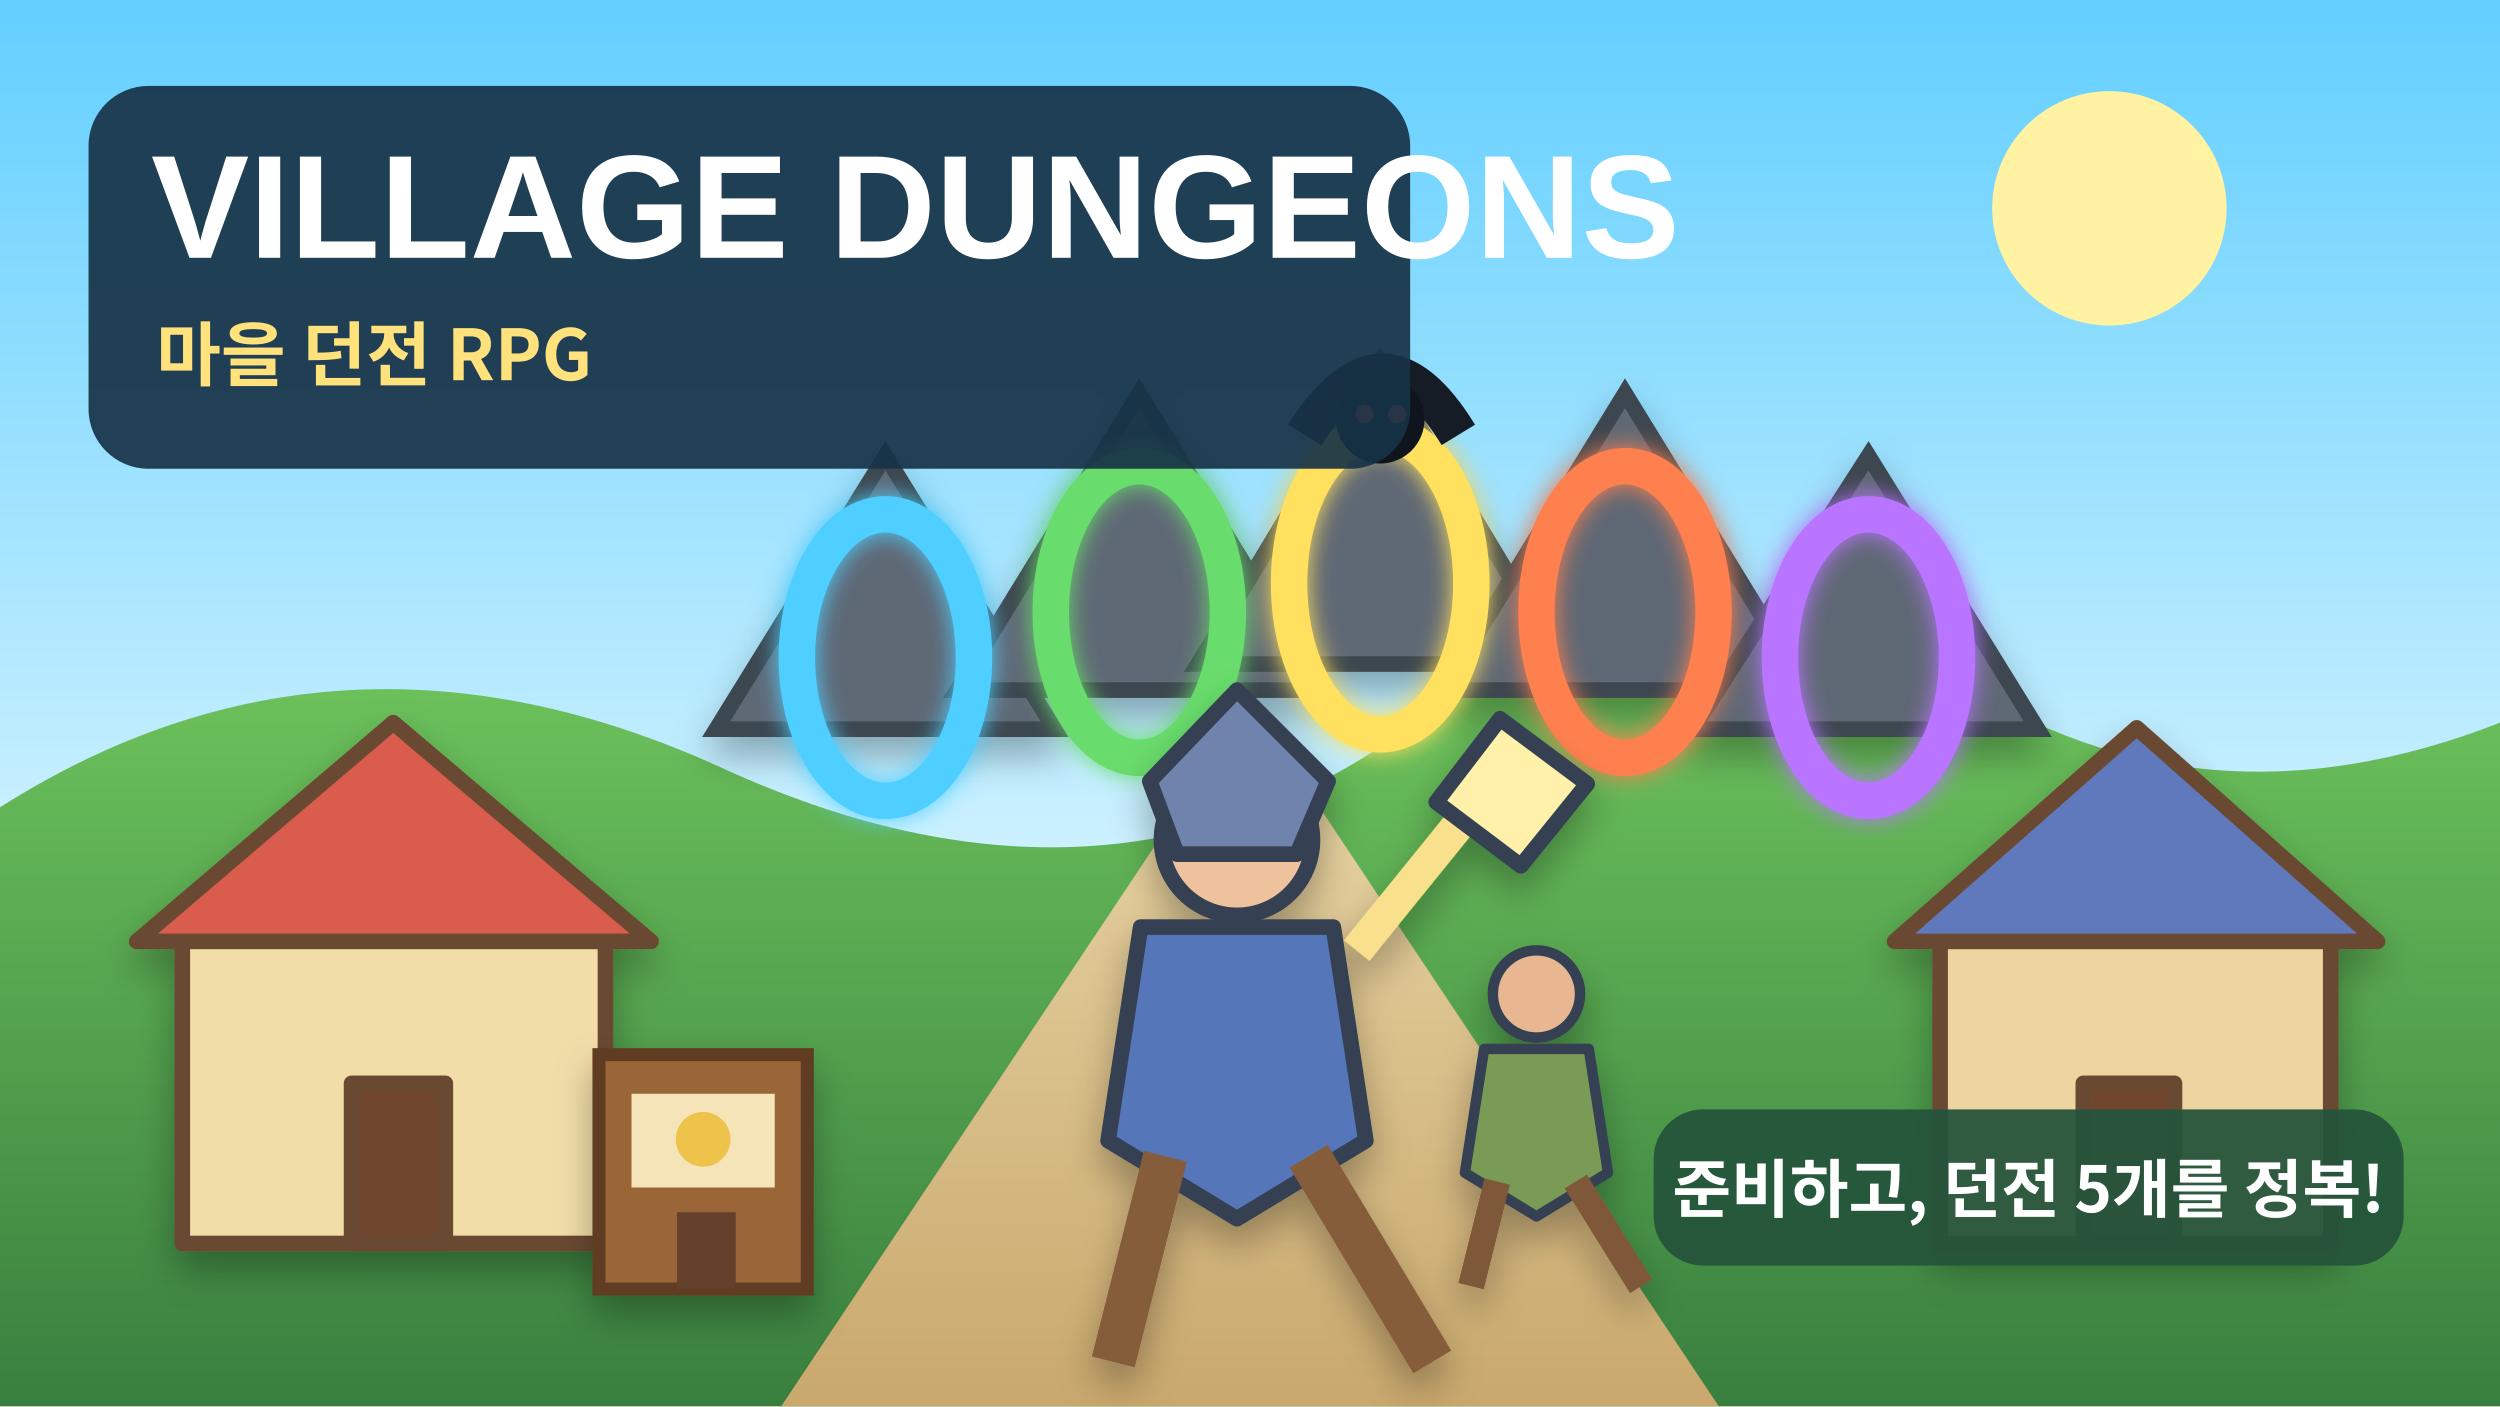
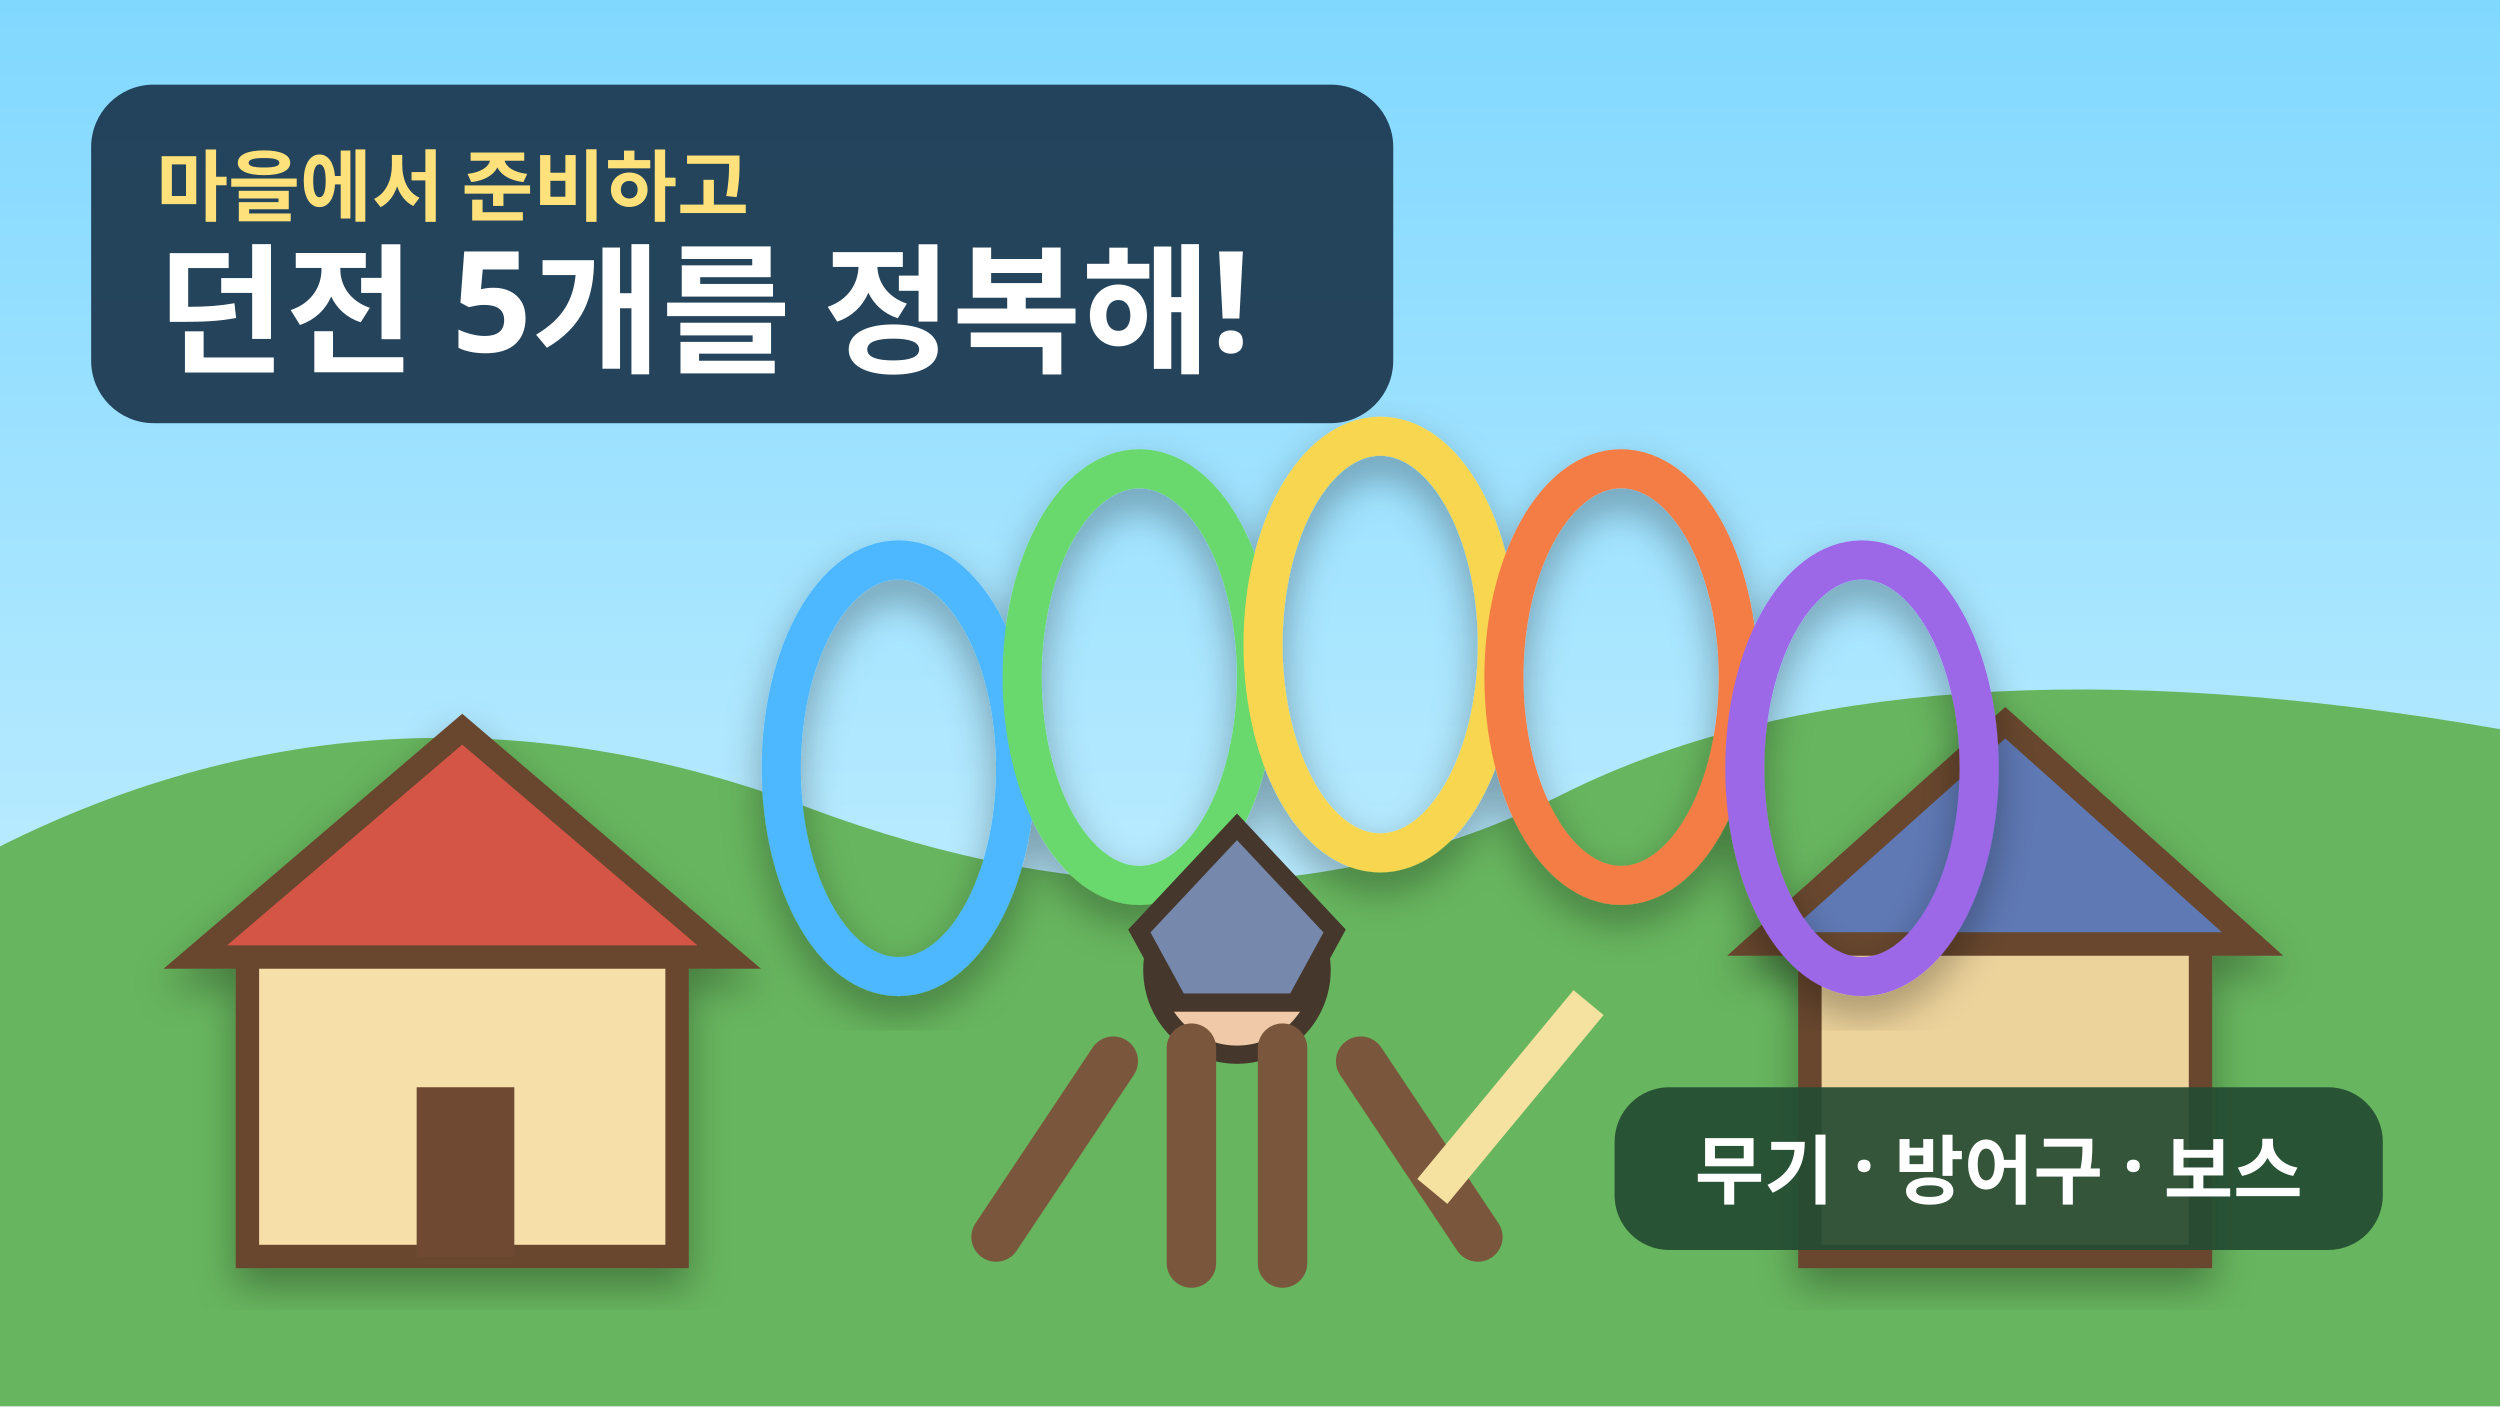
<svg xmlns="http://www.w3.org/2000/svg" viewBox="0 0 1920 1080" role="img" aria-labelledby="t d">
  <defs>
    <linearGradient id="sky" x2="0" y2="1">
-       <stop stop-color="#63cfff" />
-       <stop offset=".68" stop-color="#d9f5ff" />
-       <stop offset="1" stop-color="#ffe6a8" />
+       <stop stop-color="#81d8ff" />
+       <stop offset="1" stop-color="#d9f6ff" />
    </linearGradient>
-     <linearGradient id="hill" x2="0" y2="1">
-       <stop stop-color="#71c85e" />
-       <stop offset="1" stop-color="#397f3f" />
-     </linearGradient>
-     <linearGradient id="road" x2="0" y2="1">
-       <stop stop-color="#ead8a8" />
-       <stop offset="1" stop-color="#c9a86d" />
-     </linearGradient>
-     <filter id="s" x="-30%" y="-30%" width="160%" height="180%">
-       <feDropShadow dx="0" dy="15" stdDeviation="14" flood-opacity=".3" />
-     </filter>
-     <filter id="gl">
-       <feGaussianBlur stdDeviation="9" result="b" />
-       <feMerge>
-         <feMergeNode in="b" />
-         <feMergeNode in="SourceGraphic" />
-       </feMerge>
+     <filter id="s">
+       <feDropShadow dx="0" dy="14" stdDeviation="15" flood-opacity=".32" />
    </filter>
  </defs>
  <rect width="1920" height="1080" fill="url(#sky)" />
-   <circle cx="1620" cy="160" r="90" fill="#fff3a3" />
-   <path d="M0 620Q260 455 555 590T1080 560T1500 520T1920 555V1080H0Z" fill="url(#hill)" />
-   <path d="M960 540 1320 1080H600Z" fill="url(#road)" />
-   <g fill="#5f6874" stroke="#3e4650" stroke-width="12" filter="url(#s)">
-     <path d="M550 560 680 350l130 210z" />
-     <path d="M735 530 875 302l140 228z" />
-     <path d="M920 510 1060 278l140 232z" />
-     <path d="M1108 530 1248 302l140 228z" />
-     <path d="M1300 560 1435 350l130 210z" />
+   <path d="M0 650 Q300 500 620 620T1200 610T1920 560V1080H0Z" fill="#67b55e" />
+   <g filter="url(#s)">
+     <path d="M190 730h330v235H190z" fill="#f7dfaa" stroke="#68462f" stroke-width="18" />
+     <path d="M150 735 355 560l205 175z" fill="#d45545" stroke="#68462f" stroke-width="18" />
+     <rect x="320" y="835" width="75" height="130" fill="#704a32" />
+     <path d="M1390 720h300v245h-300z" fill="#ecd29b" stroke="#68462f" stroke-width="18" />
+     <path d="m1350 725 190-170 190 170z" fill="#5f79b5" stroke="#68462f" stroke-width="18" />
  </g>
-   <g fill="none" stroke-width="28" filter="url(#gl)">
-     <ellipse cx="680" cy="505" rx="68" ry="110" stroke="#4fcfff" />
-     <ellipse cx="875" cy="470" rx="68" ry="112" stroke="#67dc6c" />
-     <ellipse cx="1060" cy="448" rx="70" ry="116" stroke="#ffe15f" />
-     <ellipse cx="1248" cy="470" rx="68" ry="112" stroke="#ff804f" />
-     <ellipse cx="1435" cy="505" rx="68" ry="110" stroke="#b975ff" />
+   <g fill="none" stroke-width="30" filter="url(#s)">
+     <ellipse cx="690" cy="590" rx="90" ry="160" stroke="#4db7ff" />
+     <ellipse cx="875" cy="520" rx="90" ry="160" stroke="#69d96d" />
+     <ellipse cx="1060" cy="495" rx="90" ry="160" stroke="#f8d64f" />
+     <ellipse cx="1245" cy="520" rx="90" ry="160" stroke="#f47d45" />
+     <ellipse cx="1430" cy="590" rx="90" ry="160" stroke="#9c68e8" />
  </g>
-   <g filter="url(#s)" stroke="#6b4a30" stroke-width="12" stroke-linejoin="round">
-     <path d="M140 720h325v235H140z" fill="#f1dda8" />
-     <path d="M105 723 302 555l198 168z" fill="#d95b4e" />
-     <rect x="270" y="832" width="72" height="123" fill="#70472f" />
-     <path d="M1490 720h300v235h-300z" fill="#edd4a0" />
-     <path d="m1455 723 186-164 185 164z" fill="#6079bc" />
-     <rect x="1600" y="832" width="70" height="123" fill="#70472f" />
+   <g transform="translate(950 745)" stroke="#45372c" stroke-width="14">
+     <circle r="65" fill="#f0caa8" />
+     <path d="M-75-30 0-110 75-30 45 25h-90z" fill="#7689ad" />
+     <path d="M-35 60v165M35 60v165M-95 70l-90 135M95 70l90 135" stroke="#7a563d" stroke-width="38" stroke-linecap="round" />
+     <path d="M150 170 270 25" stroke="#f5e2a0" stroke-width="30" />
  </g>
-   <g filter="url(#s)" stroke="#344052" stroke-width="12" stroke-linejoin="round">
-     <g transform="translate(950 760)">
-       <circle cy="-115" r="58" fill="#efc29e" />
-       <path d="M-67-160 0-230l70 70-24 56h-92Z" fill="#6f83ad" />
-       <path d="M-74-48h148l25 164L0 176l-99-60Z" fill="#5476b9" />
-       <path d="M-55 128-95 286M55 128l95 158" stroke="#855d3a" stroke-width="34" />
-       <path d="M92-30 220-188" stroke="#f8e08c" stroke-width="25" />
-       <path d="m202-208 67 50-51 63-65-49z" fill="#fff1a9" />
-     </g>
-     <g transform="translate(1180 827) scale(.67)">
-       <circle cy="-95" r="50" fill="#e8b690" />
-       <path d="M-60-32h120l22 142L0 160l-82-50z" fill="#7a9b55" />
-       <path d="M-45 120-75 240M45 120l75 120" stroke="#7e5938" stroke-width="30" />
-     </g>
-   </g>
-   <g filter="url(#s)">
-     <path d="M460 810h160v180H460z" fill="#9a6638" stroke="#603c24" stroke-width="10" />
-     <path d="M485 840h110v72H485z" fill="#f4e4b7" />
-     <path d="M520 931h45v59h-45z" fill="#65402a" />
-     <circle cx="540" cy="875" r="21" fill="#edc34c" />
-   </g>
-   <path d="M1002 334q60-95 118 0" fill="none" stroke="#161c26" stroke-width="30" />
-   <circle cx="1060" cy="322" r="34" fill="#10151d" />
-   <circle cx="1048" cy="318" r="7" fill="#ff4c52" />
-   <circle cx="1073" cy="318" r="7" fill="#ff4c52" />
-   <rect x="68" y="66" width="1015" height="294" rx="46" fill="#173247" opacity=".92" />
-   <text x="116" y="198" font-family="Arial,DejaVu Sans,sans-serif" font-size="113" font-weight="900" fill="#fff">VILLAGE DUNGEONS</text>
-   <text x="120" y="292" font-family="Noto Sans CJK KR,DejaVu Sans,sans-serif" font-size="54" font-weight="800" fill="#ffe27b">마을 던전 RPG</text>
-   <rect x="1270" y="852" width="576" height="120" rx="38" fill="#24543a" opacity=".94" />
-   <text x="1558" y="931" text-anchor="middle" font-family="Noto Sans CJK KR,DejaVu Sans,sans-serif" font-size="49" font-weight="900" fill="#fff">준비하고, 던전 5개를 정복!</text>
+   <rect x="70" y="65" width="1000" height="260" rx="48" fill="#18334a" opacity=".9" />
+   <text x="120" y="165" font-family="sans-serif" font-size="60" font-weight="900" fill="#ffe17b">마을에서 준비하고</text>
+   <text x="120" y="278" font-family="sans-serif" font-size="108" font-weight="1000" fill="white">던전 5개를 정복해!</text>
+   <rect x="1240" y="835" width="590" height="125" rx="42" fill="#244b32" opacity=".92" />
+   <text x="1535" y="920" text-anchor="middle" font-family="sans-serif" font-size="58" font-weight="900" fill="white">무기 · 방어구 · 보스</text>
</svg>
